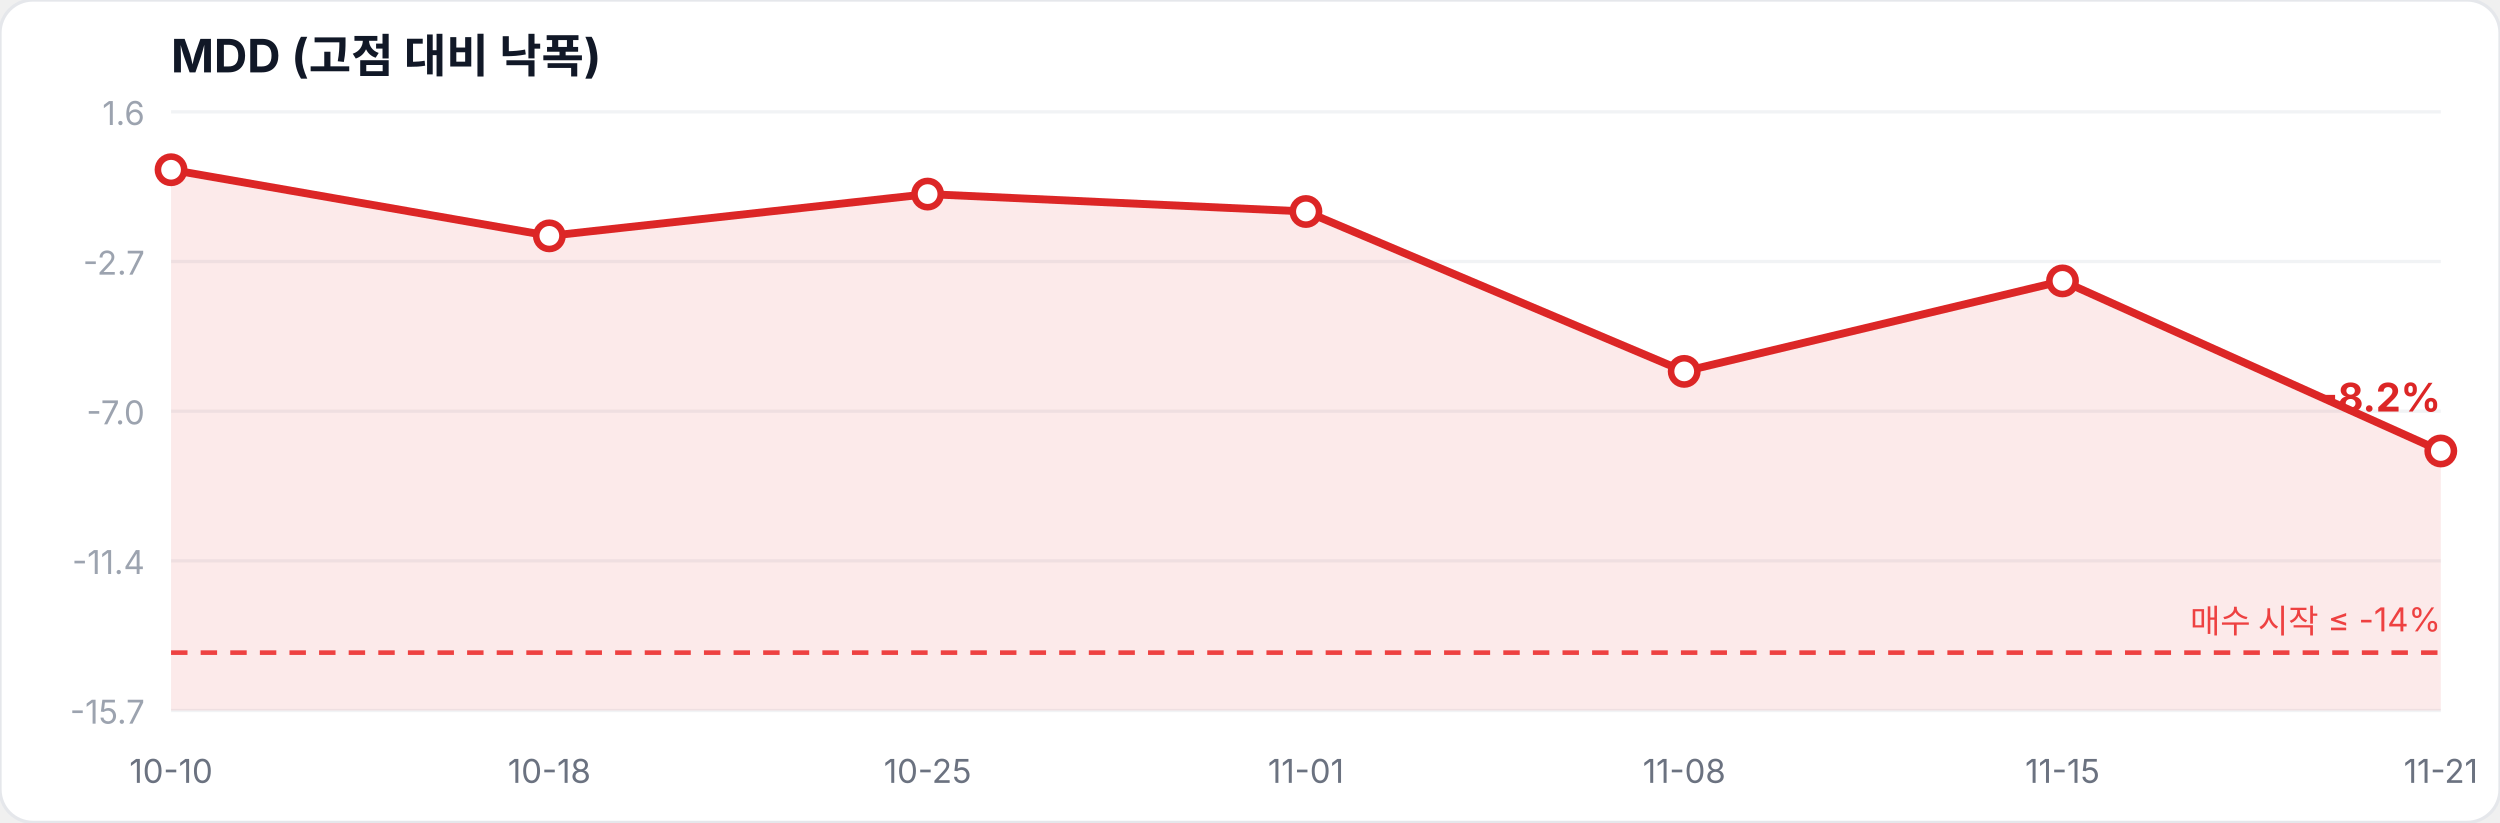
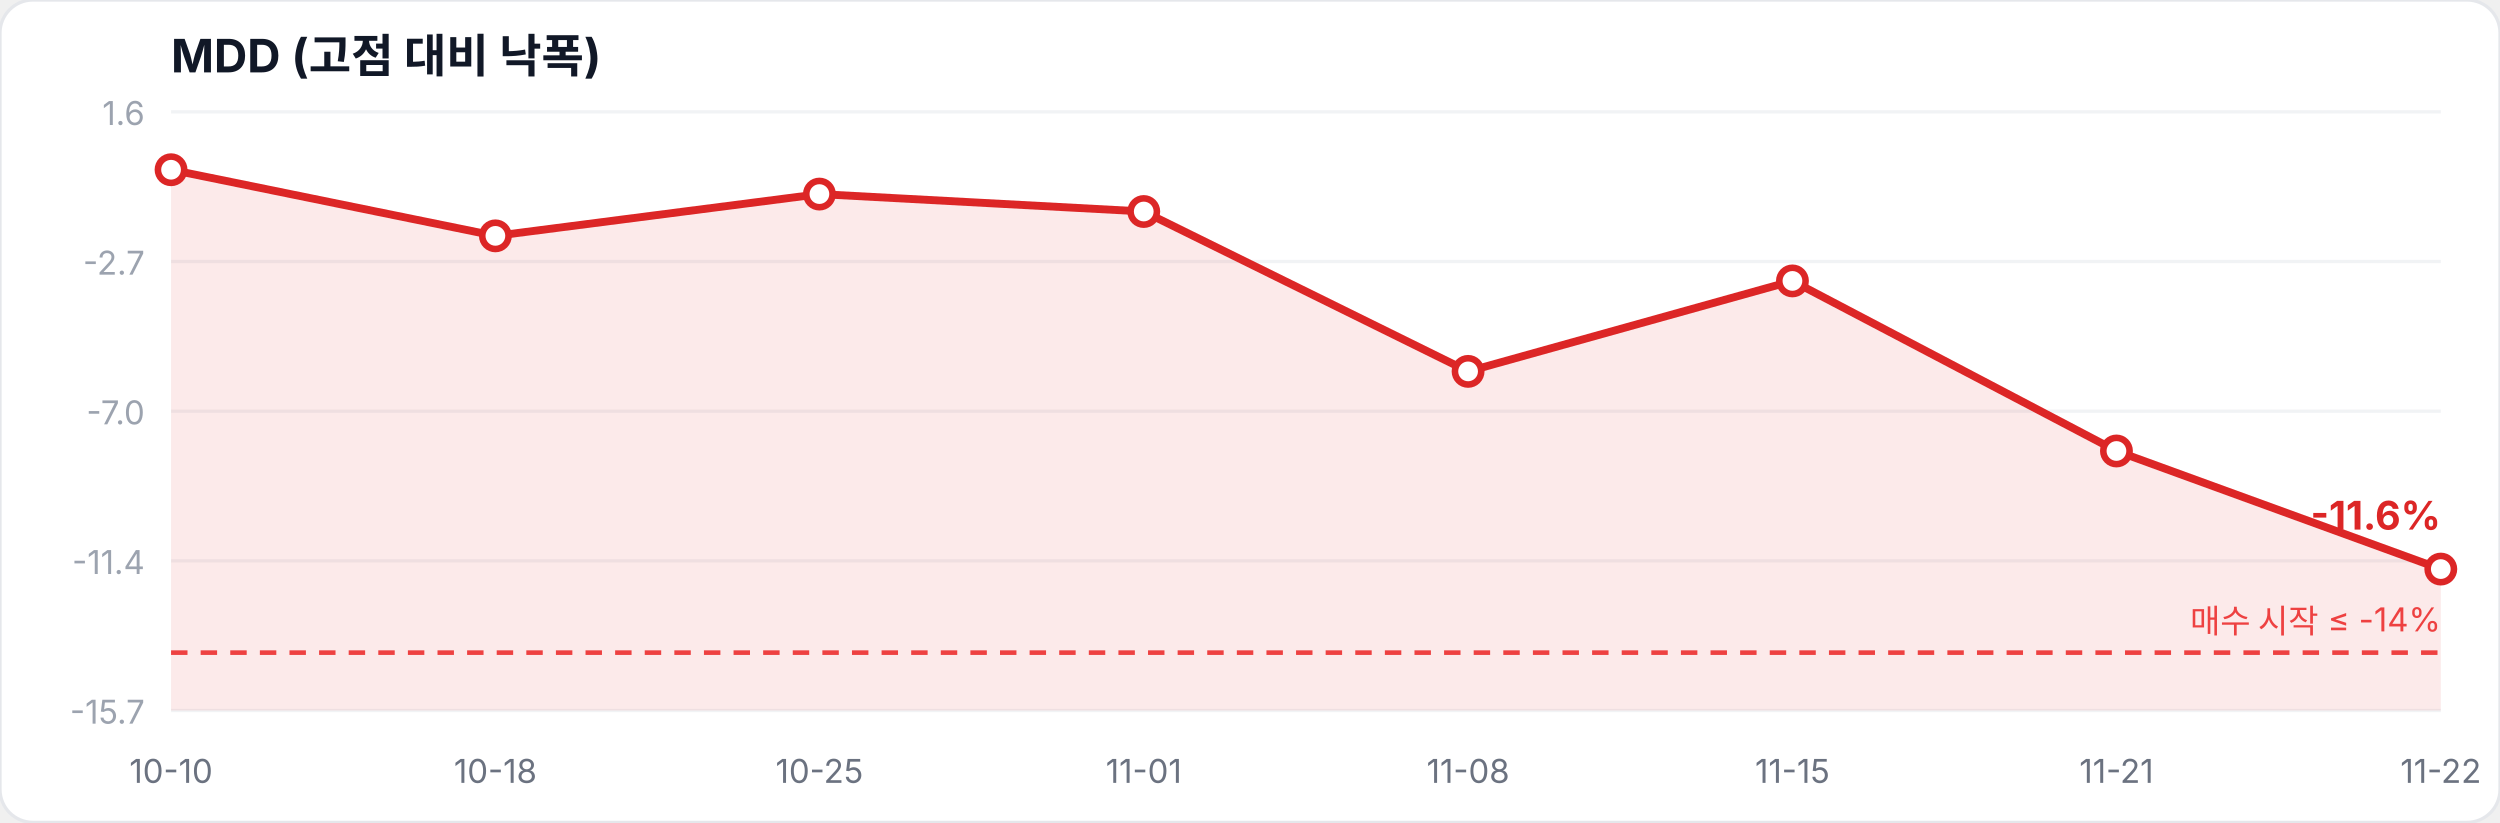
<svg xmlns="http://www.w3.org/2000/svg" viewBox="0 0 760 250" width="100%" role="img" aria-label="MDD (고점 대비 낙폭)" style="max-width:100%;height:auto;font-family:-apple-system,BlinkMacSystemFont,'Segoe UI',sans-serif">
  <rect x="0" y="0" width="760" height="250" rx="10" fill="#ffffff" stroke="#e5e7eb" />
  <text x="52" y="22" font-size="14" font-weight="700" fill="#111827">MDD (고점 대비 낙폭)</text>
  <line x1="52" y1="216.0" x2="742" y2="216.0" stroke="#f1f3f5" />
  <text x="44" y="220.0" font-size="10" fill="#9ca3af" text-anchor="end">-15.7</text>
  <line x1="52" y1="170.5" x2="742" y2="170.5" stroke="#f1f3f5" />
  <text x="44" y="174.5" font-size="10" fill="#9ca3af" text-anchor="end">-11.4</text>
  <line x1="52" y1="125.0" x2="742" y2="125.0" stroke="#f1f3f5" />
  <text x="44" y="129.0" font-size="10" fill="#9ca3af" text-anchor="end">-7.0</text>
  <line x1="52" y1="79.5" x2="742" y2="79.5" stroke="#f1f3f5" />
  <text x="44" y="83.5" font-size="10" fill="#9ca3af" text-anchor="end">-2.7</text>
  <line x1="52" y1="34.0" x2="742" y2="34.0" stroke="#f1f3f5" />
  <text x="44" y="38.0" font-size="10" fill="#9ca3af" text-anchor="end">1.6</text>
  <line x1="52" y1="198.4" x2="742" y2="198.4" stroke="#ef4444" stroke-width="1.4" stroke-dasharray="5 4" />
  <text x="742" y="192.4" font-size="10" fill="#ef4444" text-anchor="end">매수 시작 ≤ -14%</text>
-   <path d="M 52.0 216.0 L 52.0 51.6 L 167.0 71.7 L 282.0 59.0 L 397.0 64.3 L 512.0 112.9 L 627.0 85.4 L 742.0 137.1 L 742.0 216.0 Z" fill="#dc2626" opacity="0.10" />
-   <polyline points="52.0,51.6 167.0,71.7 282.0,59.0 397.0,64.3 512.0,112.9 627.0,85.4 742.0,137.1" fill="none" stroke="#dc2626" stroke-width="2.4" stroke-linejoin="round" stroke-linecap="round" />
+   <path d="M 52.0 216.0 L 52.0 51.6 L 150.6 71.7 L 249.1 59.0 L 347.7 64.3 L 446.3 112.9 L 544.9 85.4 L 643.4 137.1 L 742.0 173.0 L 742.0 216.0 Z" fill="#dc2626" opacity="0.10" />
+   <polyline points="52.0,51.6 150.6,71.7 249.1,59.0 347.7,64.3 446.3,112.9 544.9,85.4 643.4,137.1 742.0,173.0" fill="none" stroke="#dc2626" stroke-width="2.4" stroke-linejoin="round" stroke-linecap="round" />
  <circle cx="52.0" cy="51.6" r="4" fill="#fff" stroke="#dc2626" stroke-width="2" />
-   <circle cx="167.0" cy="71.7" r="4" fill="#fff" stroke="#dc2626" stroke-width="2" />
-   <circle cx="282.0" cy="59.0" r="4" fill="#fff" stroke="#dc2626" stroke-width="2" />
-   <circle cx="397.0" cy="64.3" r="4" fill="#fff" stroke="#dc2626" stroke-width="2" />
-   <circle cx="512.0" cy="112.9" r="4" fill="#fff" stroke="#dc2626" stroke-width="2" />
-   <circle cx="627.0" cy="85.4" r="4" fill="#fff" stroke="#dc2626" stroke-width="2" />
-   <circle cx="742.0" cy="137.1" r="4" fill="#fff" stroke="#dc2626" stroke-width="2" />
-   <text x="742.0" y="125.1" font-size="12" font-weight="700" fill="#dc2626" text-anchor="end">-8.2%</text>
+   <circle cx="150.6" cy="71.7" r="4" fill="#fff" stroke="#dc2626" stroke-width="2" />
+   <circle cx="249.1" cy="59.0" r="4" fill="#fff" stroke="#dc2626" stroke-width="2" />
+   <circle cx="347.7" cy="64.3" r="4" fill="#fff" stroke="#dc2626" stroke-width="2" />
+   <circle cx="446.3" cy="112.9" r="4" fill="#fff" stroke="#dc2626" stroke-width="2" />
+   <circle cx="544.9" cy="85.4" r="4" fill="#fff" stroke="#dc2626" stroke-width="2" />
+   <circle cx="643.4" cy="137.1" r="4" fill="#fff" stroke="#dc2626" stroke-width="2" />
+   <circle cx="742.0" cy="173.0" r="4" fill="#fff" stroke="#dc2626" stroke-width="2" />
+   <text x="742.0" y="161.0" font-size="12" font-weight="700" fill="#dc2626" text-anchor="end">-11.6%</text>
  <text x="52.0" y="238" font-size="10" fill="#6b7280" text-anchor="middle">10-10</text>
-   <text x="167.0" y="238" font-size="10" fill="#6b7280" text-anchor="middle">10-18</text>
-   <text x="282.0" y="238" font-size="10" fill="#6b7280" text-anchor="middle">10-25</text>
-   <text x="397.0" y="238" font-size="10" fill="#6b7280" text-anchor="middle">11-01</text>
-   <text x="512.0" y="238" font-size="10" fill="#6b7280" text-anchor="middle">11-08</text>
-   <text x="627.0" y="238" font-size="10" fill="#6b7280" text-anchor="middle">11-15</text>
-   <text x="742.0" y="238" font-size="10" fill="#6b7280" text-anchor="middle">11-21</text>
+   <text x="150.6" y="238" font-size="10" fill="#6b7280" text-anchor="middle">10-18</text>
+   <text x="249.1" y="238" font-size="10" fill="#6b7280" text-anchor="middle">10-25</text>
+   <text x="347.7" y="238" font-size="10" fill="#6b7280" text-anchor="middle">11-01</text>
+   <text x="446.3" y="238" font-size="10" fill="#6b7280" text-anchor="middle">11-08</text>
+   <text x="544.9" y="238" font-size="10" fill="#6b7280" text-anchor="middle">11-15</text>
+   <text x="643.4" y="238" font-size="10" fill="#6b7280" text-anchor="middle">11-21</text>
+   <text x="742.0" y="238" font-size="10" fill="#6b7280" text-anchor="middle">11-22</text>
</svg>
